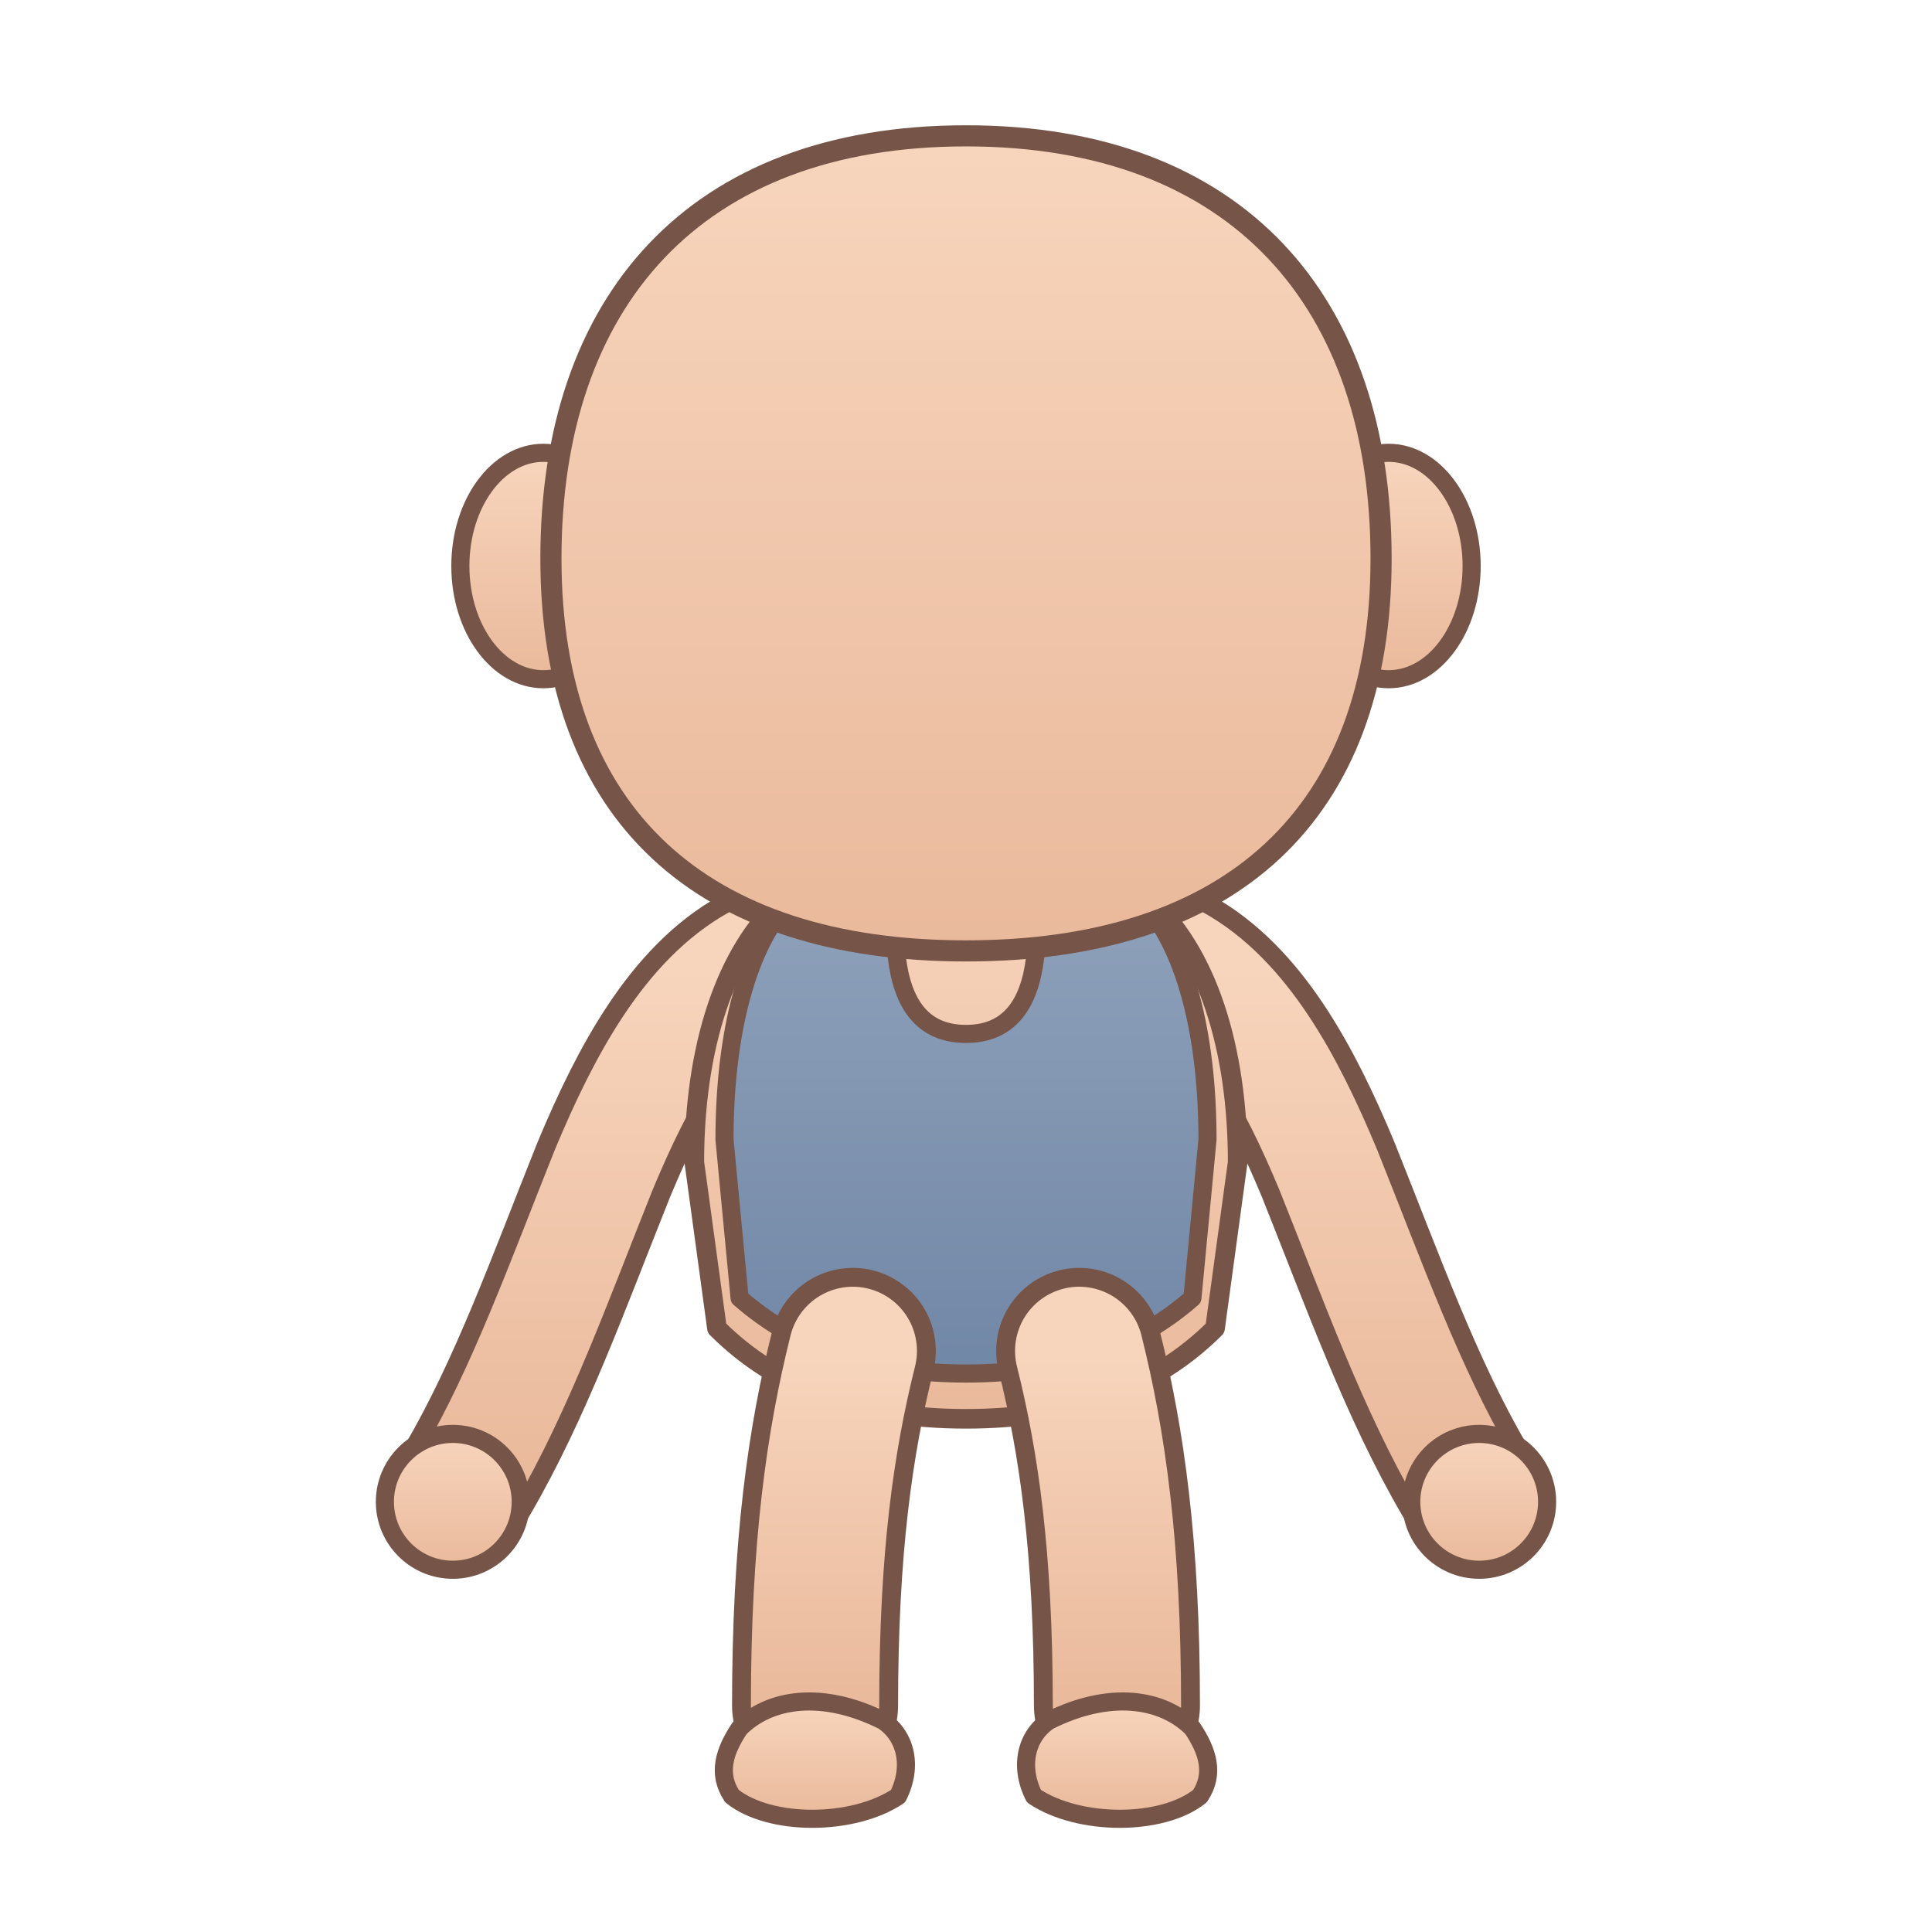
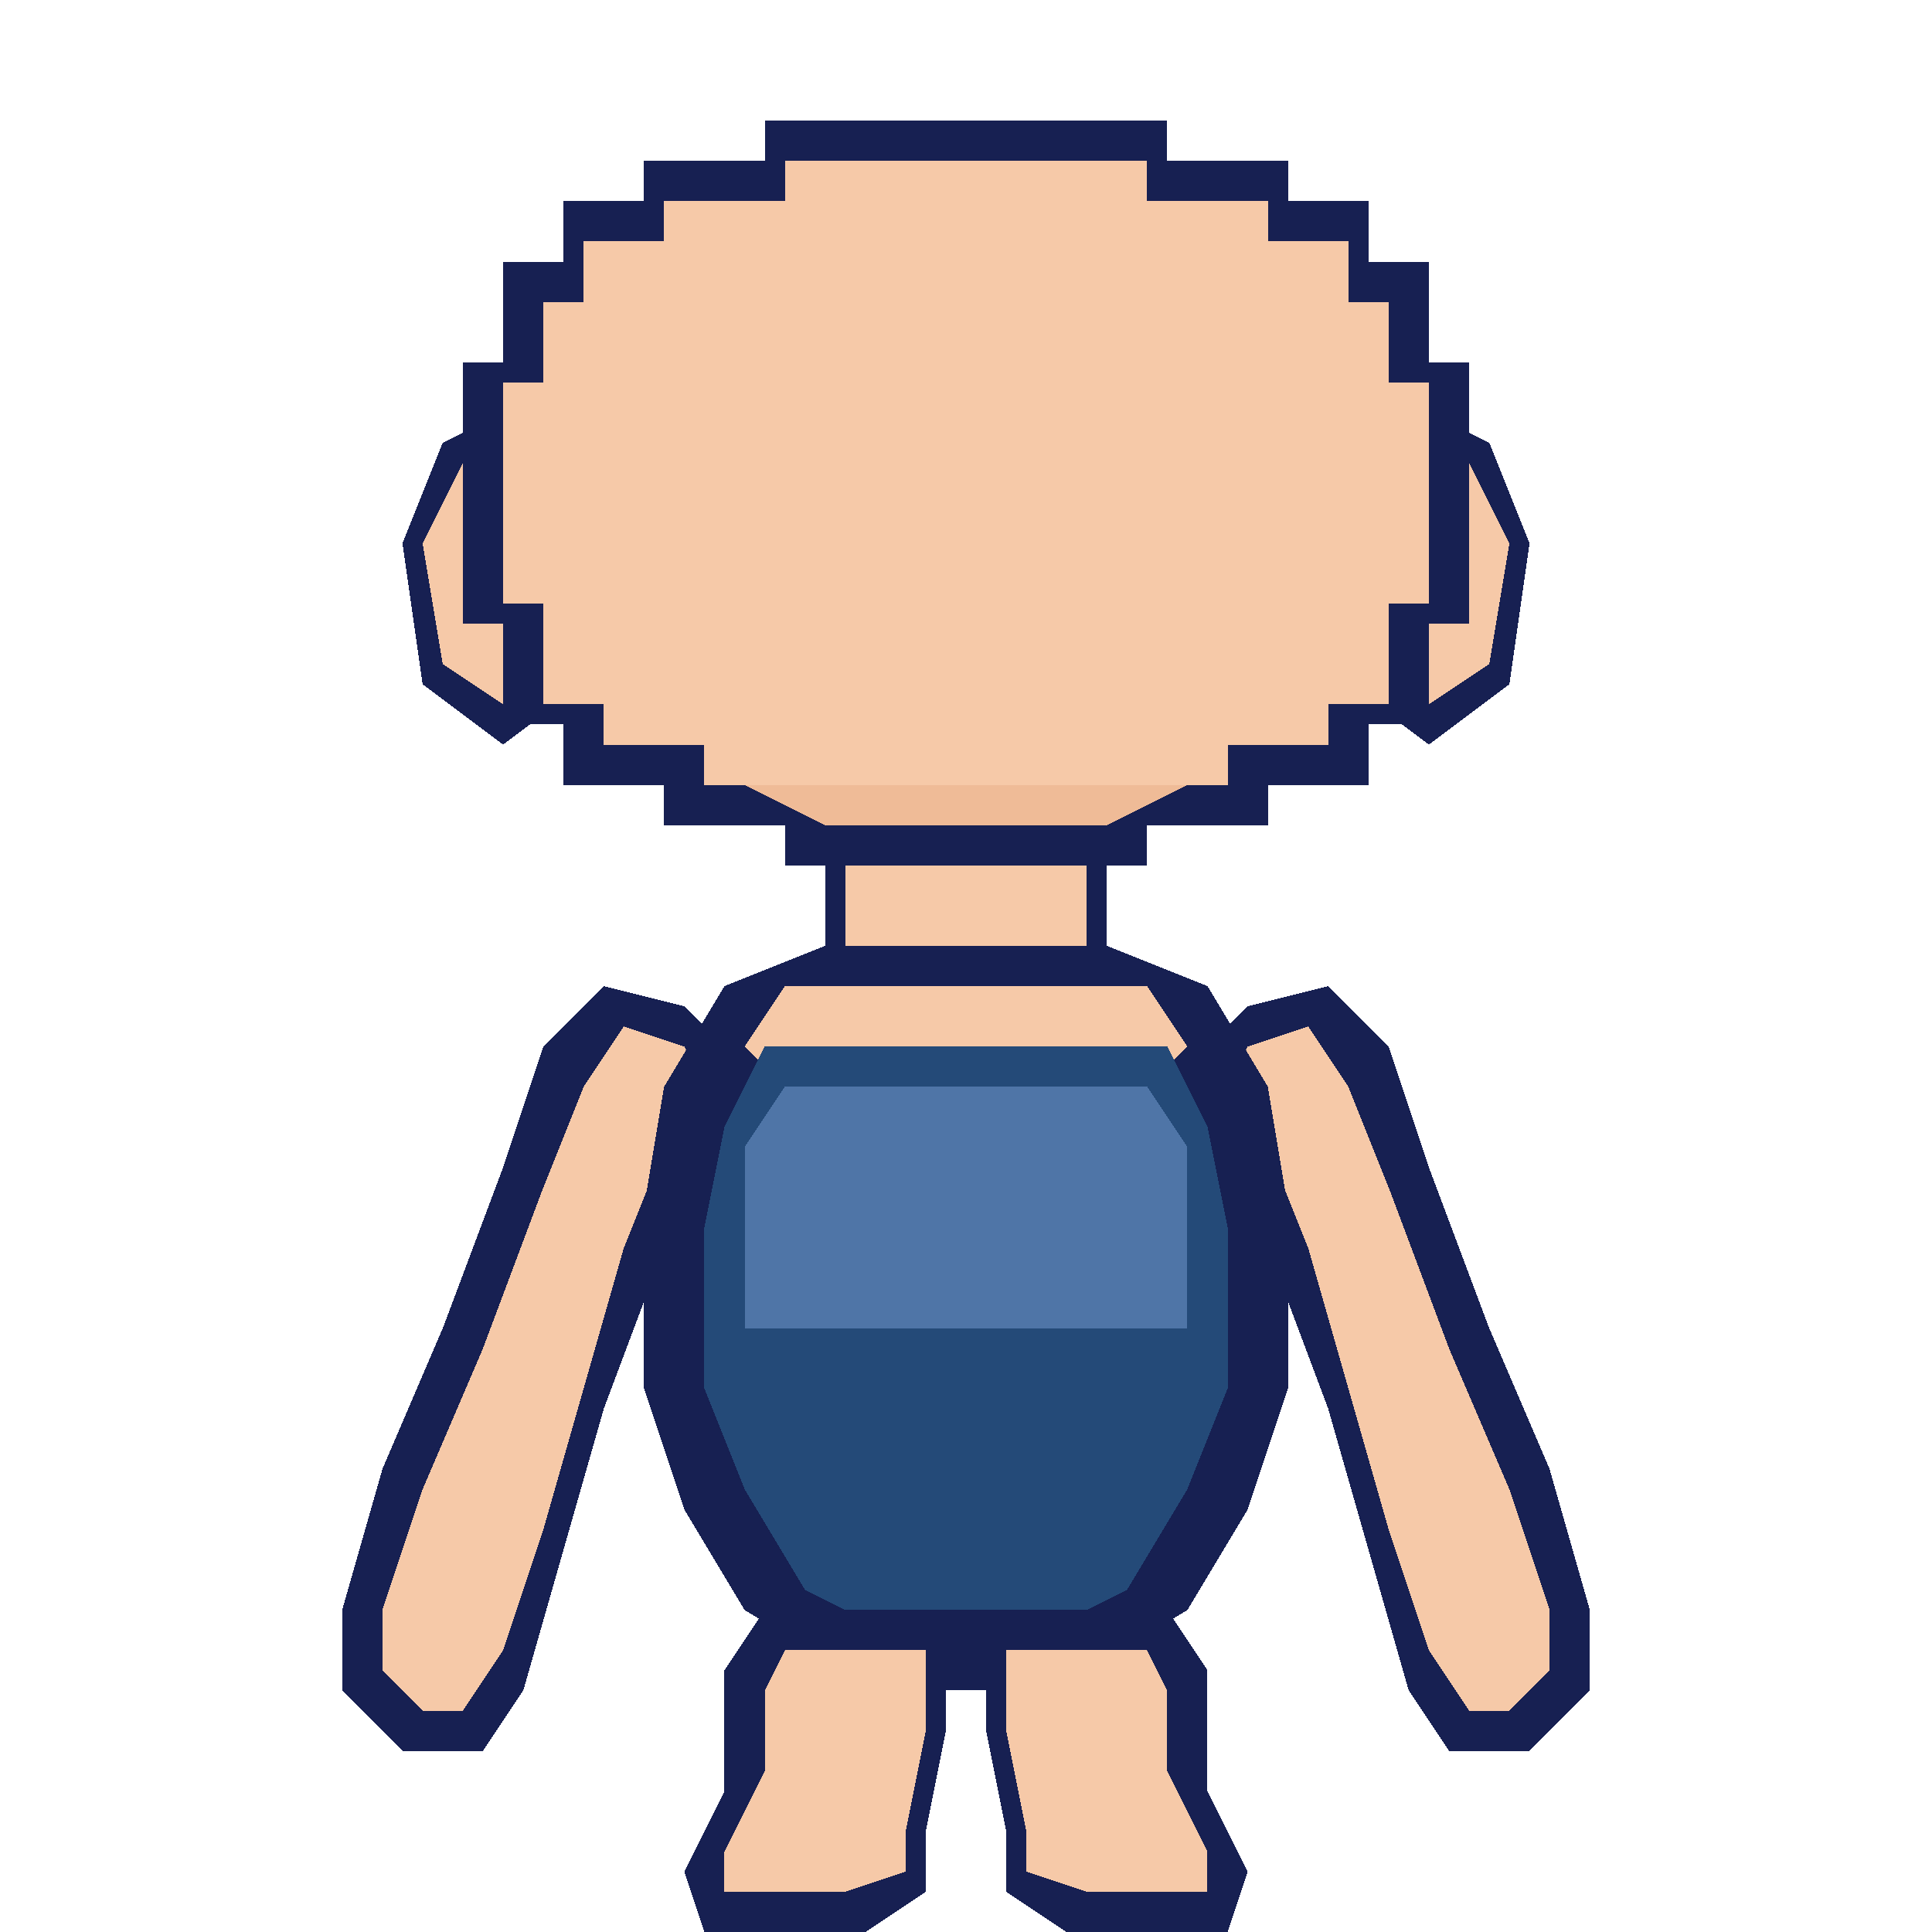
- <svg xmlns="http://www.w3.org/2000/svg" viewBox="0 0 256 256" width="256" height="256">
+ <svg xmlns="http://www.w3.org/2000/svg" viewBox="0 0 96 96" width="288" height="288" shape-rendering="crispEdges">
  <defs>
-     <linearGradient id="skin" x1="0" y1="0" x2="0" y2="1">
-       <stop offset="0%" stop-color="#f7d5bd" />
-       <stop offset="100%" stop-color="#eab99b" />
-     </linearGradient>
-     <linearGradient id="inner" x1="0" y1="0" x2="0" y2="1">
-       <stop offset="0%" stop-color="#91a3bc" />
-       <stop offset="100%" stop-color="#7187a6" />
-     </linearGradient>
+     <style>
+       .ol{fill:#172052}.sk1{fill:#f6c9a8}.sk2{fill:#efbb97}.cl1{fill:#244a78}.cl2{fill:#4f75a7}
+     </style>
  </defs>
-   <ellipse cx="72" cy="75" rx="11" ry="15" fill="url(#skin)" stroke="#765548" stroke-width="2.4" />
-   <ellipse cx="184" cy="75" rx="11" ry="15" fill="url(#skin)" stroke="#765548" stroke-width="2.4" />
-   <rect x="116" y="106" width="24" height="25" rx="11" fill="url(#skin)" stroke="#765548" stroke-width="2.4" />
-   <path d="       M100 127       C91 132 85 143 80 155       C74 170 69 184 62 196     " fill="none" stroke="#765548" stroke-width="19" stroke-linecap="round" />
-   <path d="       M100 127       C91 132 85 143 80 155       C74 170 69 184 62 196     " fill="none" stroke="url(#skin)" stroke-width="14" stroke-linecap="round" />
-   <path d="       M156 127       C165 132 171 143 176 155       C182 170 187 184 194 196     " fill="none" stroke="#765548" stroke-width="19" stroke-linecap="round" />
-   <path d="       M156 127       C165 132 171 143 176 155       C182 170 187 184 194 196     " fill="none" stroke="url(#skin)" stroke-width="14" stroke-linecap="round" />
-   <path d="       M104 119       C111 114 119 112 128 112       C137 112 145 114 152 119       C160 126 164 139 164 154       L161 176       C153 184 142 188 128 188       C114 188 103 184 95 176       L92 154       C92 139 96 126 104 119       Z     " fill="url(#skin)" stroke="#765548" stroke-width="2.6" stroke-linejoin="round" />
-   <path d="       M105 119       C109 116 113 115 117 114       L119 128       C120 134 123 137 128 137       C133 137 136 134 137 128       L139 114       C143 115 147 116 151 119       C157 125 160 137 160 151       L158 172       C150 179 140 182 128 182       C116 182 106 179 98 172       L96 151       C96 137 99 125 105 119       Z     " fill="url(#inner)" stroke="#765548" stroke-width="2.4" stroke-linejoin="round" />
-   <path d="       M113 179       C110 191 108 205 108 226     " fill="none" stroke="#765548" stroke-width="22" stroke-linecap="round" />
-   <path d="       M113 179       C110 191 108 205 108 226     " fill="none" stroke="url(#skin)" stroke-width="17" stroke-linecap="round" />
-   <path d="       M143 179       C146 191 148 205 148 226     " fill="none" stroke="#765548" stroke-width="22" stroke-linecap="round" />
-   <path d="       M143 179       C146 191 148 205 148 226     " fill="none" stroke="url(#skin)" stroke-width="17" stroke-linecap="round" />
-   <circle cx="60" cy="199" r="9" fill="url(#skin)" stroke="#765548" stroke-width="2.4" />
-   <circle cx="196" cy="199" r="9" fill="url(#skin)" stroke="#765548" stroke-width="2.4" />
-   <path d="       M98 229       C102 225 109 224 117 228       C120 230 121 234 119 238       C113 242 102 242 97 238       C95 235 96 232 98 229       Z     " fill="url(#skin)" stroke="#765548" stroke-width="2.4" stroke-linejoin="round" />
-   <path d="       M158 229       C154 225 147 224 139 228       C136 230 135 234 137 238       C143 242 154 242 159 238       C161 235 160 232 158 229       Z     " fill="url(#skin)" stroke="#765548" stroke-width="2.4" stroke-linejoin="round" />
-   <path d="       M128 18       C92 18 73 40 73 74       C73 108 93 126 128 126       C163 126 183 108 183 74       C183 40 164 18 128 18       Z     " fill="url(#skin)" stroke="#765548" stroke-width="2.8" stroke-linejoin="round" />
+   <path class="ol" d="M22 22L26 20L29 22L29 34L25 37L21 34L20 27Z" />
+   <path class="ol" d="M74 22L70 20L67 22L67 34L71 37L75 34L76 27Z" />
+   <path class="sk1" d="M23 23L26 22L28 24L28 32L25 35L22 33L21 27Z" />
+   <path class="sk1" d="M73 23L70 22L68 24L68 32L71 35L74 33L75 27Z" />
+   <path class="ol" d="M38 6L58 6L58 8L64 8L64 10L68 10L68 13L71 13L71 18L73 18L73 31L71 31L71 36L68 36L68 39L63 39L63 41L57 41L57 43L39 43L39 41L33 41L33 39L28 39L28 36L25 36L25 31L23 31L23 18L25 18L25 13L28 13L28 10L32 10L32 8L38 8Z" />
+   <path class="sk1" d="M39 8L57 8L57 10L63 10L63 12L67 12L67 15L69 15L69 19L71 19L71 30L69 30L69 35L66 35L66 37L61 37L61 39L55 39L55 41L41 41L41 39L35 39L35 37L30 37L30 35L27 35L27 30L25 30L25 19L27 19L27 15L29 15L29 12L33 12L33 10L39 10Z" />
+   <path class="sk2" d="M37 39L59 39L55 41L41 41Z" />
+   <path class="ol" d="M41 42L55 42L55 49L41 49Z" />
+   <path class="sk1" d="M42 43L54 43L54 48L42 48Z" />
+   <path class="ol" d="M34 50L30 49L27 52L25 58L22 66L19 73L17 80L17 84L20 87L24 87L26 84L28 77L30 70L33 62L35 56L37 53Z" />
+   <path class="sk1" d="M34 52L31 51L29 54L27 59L24 67L21 74L19 80L19 83L21 85L23 85L25 82L27 76L29 69L31 62L33 57L35 54Z" />
+   <path class="ol" d="M62 50L66 49L69 52L71 58L74 66L77 73L79 80L79 84L76 87L72 87L70 84L68 77L66 70L63 62L61 56L59 53Z" />
+   <path class="sk1" d="M62 52L65 51L67 54L69 59L72 67L75 74L77 80L77 83L75 85L73 85L71 82L69 76L67 69L65 62L63 57L61 54Z" />
+   <path class="ol" d="M36 49L41 47L55 47L60 49L63 54L64 60L64 69L62 75L59 80L54 83L42 83L37 80L34 75L32 69L32 60L33 54Z" />
+   <path class="sk1" d="M39 49L57 49L59 52L56 55L40 55L37 52Z" />
+   <path class="cl1" d="M38 52L58 52L60 56L61 61L61 69L59 74L56 79L52 81L44 81L40 79L37 74L35 69L35 61L36 56Z" />
+   <path class="cl2" d="M39 54L57 54L59 57L59 66L37 66L37 57Z" />
+   <path class="ol" d="M47 80L49 80L49 84L47 84Z" />
+   <path class="ol" d="M38 80L47 80L47 86L46 91L46 94L43 96L35 96L34 93L36 89L36 83Z" />
+   <path class="sk1" d="M39 82L46 82L46 86L45 91L45 93L42 94L36 94L36 92L38 88L38 84Z" />
+   <path class="ol" d="M49 80L58 80L60 83L60 89L62 93L61 96L53 96L50 94L50 91L49 86Z" />
+   <path class="sk1" d="M50 82L57 82L58 84L58 88L60 92L60 94L54 94L51 93L51 91L50 86Z" />
</svg>
